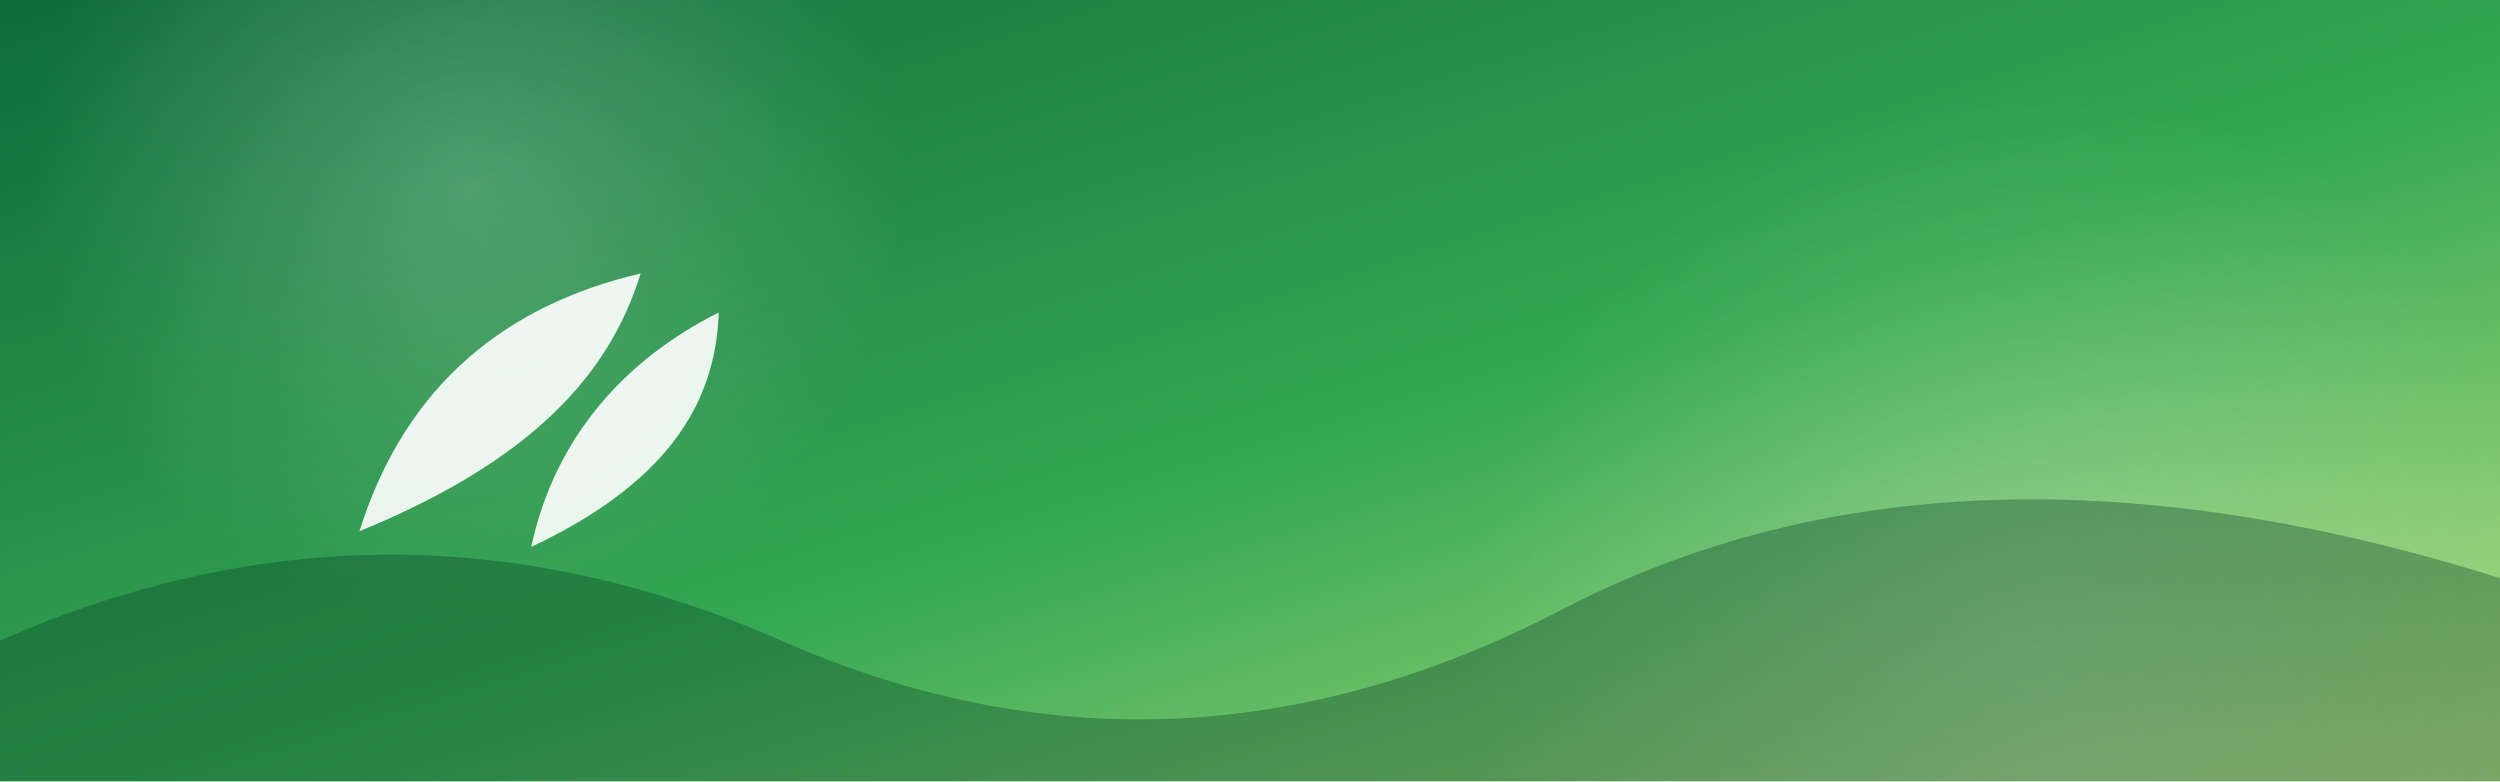
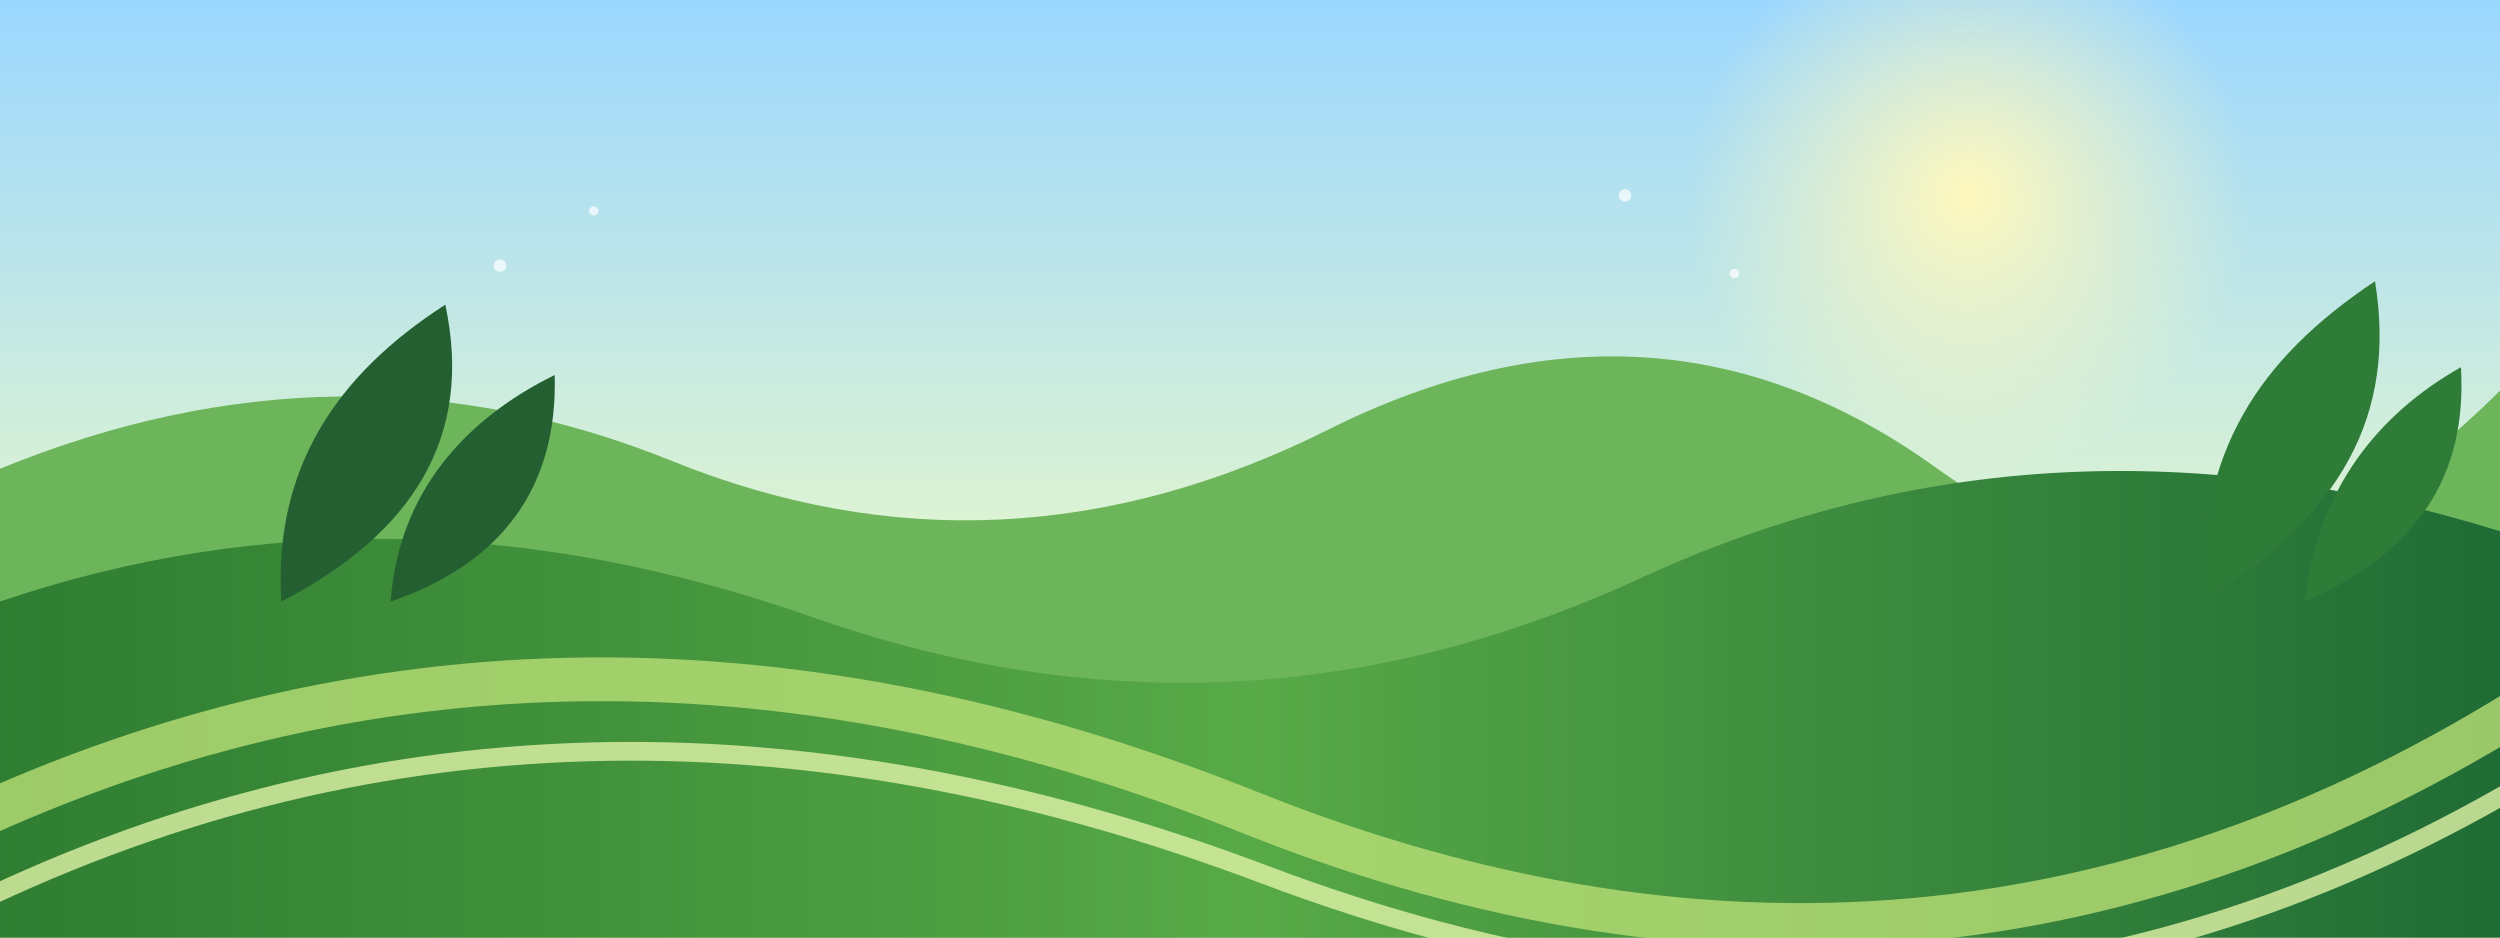
- <svg xmlns="http://www.w3.org/2000/svg" viewBox="0 0 1600 500">
+ <svg xmlns="http://www.w3.org/2000/svg" viewBox="0 0 1600 600">
  <defs>
-     <linearGradient id="g" x1="0" y1="0" x2="1" y2="1">
-       <stop stop-color="#0f6b3a" />
-       <stop offset=".55" stop-color="#35a853" />
-       <stop offset="1" stop-color="#b9df83" />
+     <linearGradient id="sky" x1="0" y1="0" x2="0" y2="1">
+       <stop stop-color="#9bd7ff" />
+       <stop offset=".58" stop-color="#dff4d2" />
+       <stop offset="1" stop-color="#8bcf67" />
    </linearGradient>
-     <radialGradient id="r">
-       <stop stop-color="#fff" stop-opacity=".22" />
-       <stop offset="1" stop-color="#fff" stop-opacity="0" />
+     <linearGradient id="field" x1="0" y1="0" x2="1" y2="0">
+       <stop stop-color="#2e7d32" />
+       <stop offset=".5" stop-color="#58a947" />
+       <stop offset="1" stop-color="#1f6b35" />
+     </linearGradient>
+     <radialGradient id="sun">
+       <stop stop-color="#fff8bd" />
+       <stop offset="1" stop-color="#fff8bd" stop-opacity="0" />
    </radialGradient>
  </defs>
-   <rect width="1600" height="500" fill="url(#g)" />
-   <circle cx="300" cy="120" r="280" fill="url(#r)" />
-   <circle cx="1300" cy="420" r="360" fill="url(#r)" />
-   <path d="M0 410 Q250 300 500 410 T1000 390 T1600 370 V500 H0Z" fill="#063b24" opacity=".35" />
-   <g fill="#fff" opacity=".9">
-     <path d="M230 340c30-95 95-145 180-165-20 65-70 120-180 165Z" />
-     <path d="M340 350c15-70 60-120 120-150-2 60-35 110-120 150Z" />
+   <rect width="1600" height="600" fill="url(#sky)" />
+   <circle cx="1260" cy="125" r="180" fill="url(#sun)" />
+   <path d="M0 300 Q220 210 430 295 T850 275 T1240 300 T1600 250 V600 H0Z" fill="#6db55a" />
+   <path d="M0 385 Q250 300 520 395 T1050 370 T1600 340 V600 H0Z" fill="url(#field)" />
+   <path d="M-50 540 Q350 340 800 520 T1650 430" fill="none" stroke="#b9df75" stroke-width="28" opacity=".8" />
+   <path d="M-30 585 Q360 390 810 560 T1650 480" fill="none" stroke="#e0f3a6" stroke-width="12" opacity=".8" />
+   <g fill="#245f32">
+     <path d="M180 385c-5-85 35-145 105-190 18 84-20 146-105 190Z" />
+     <path d="M250 385c5-70 48-117 105-145 2 70-32 120-105 145Z" />
+   </g>
+   <g fill="#2f7b38">
+     <path d="M1410 385c-4-95 35-155 110-205 14 86-22 150-110 205Z" />
+     <path d="M1475 385c8-72 47-120 100-150 4 69-27 118-100 150Z" />
+   </g>
+   <g fill="#fff" opacity=".7">
+     <circle cx="320" cy="170" r="4" />
+     <circle cx="380" cy="135" r="3" />
+     <circle cx="1040" cy="125" r="4" />
+     <circle cx="1110" cy="175" r="3" />
  </g>
</svg>
